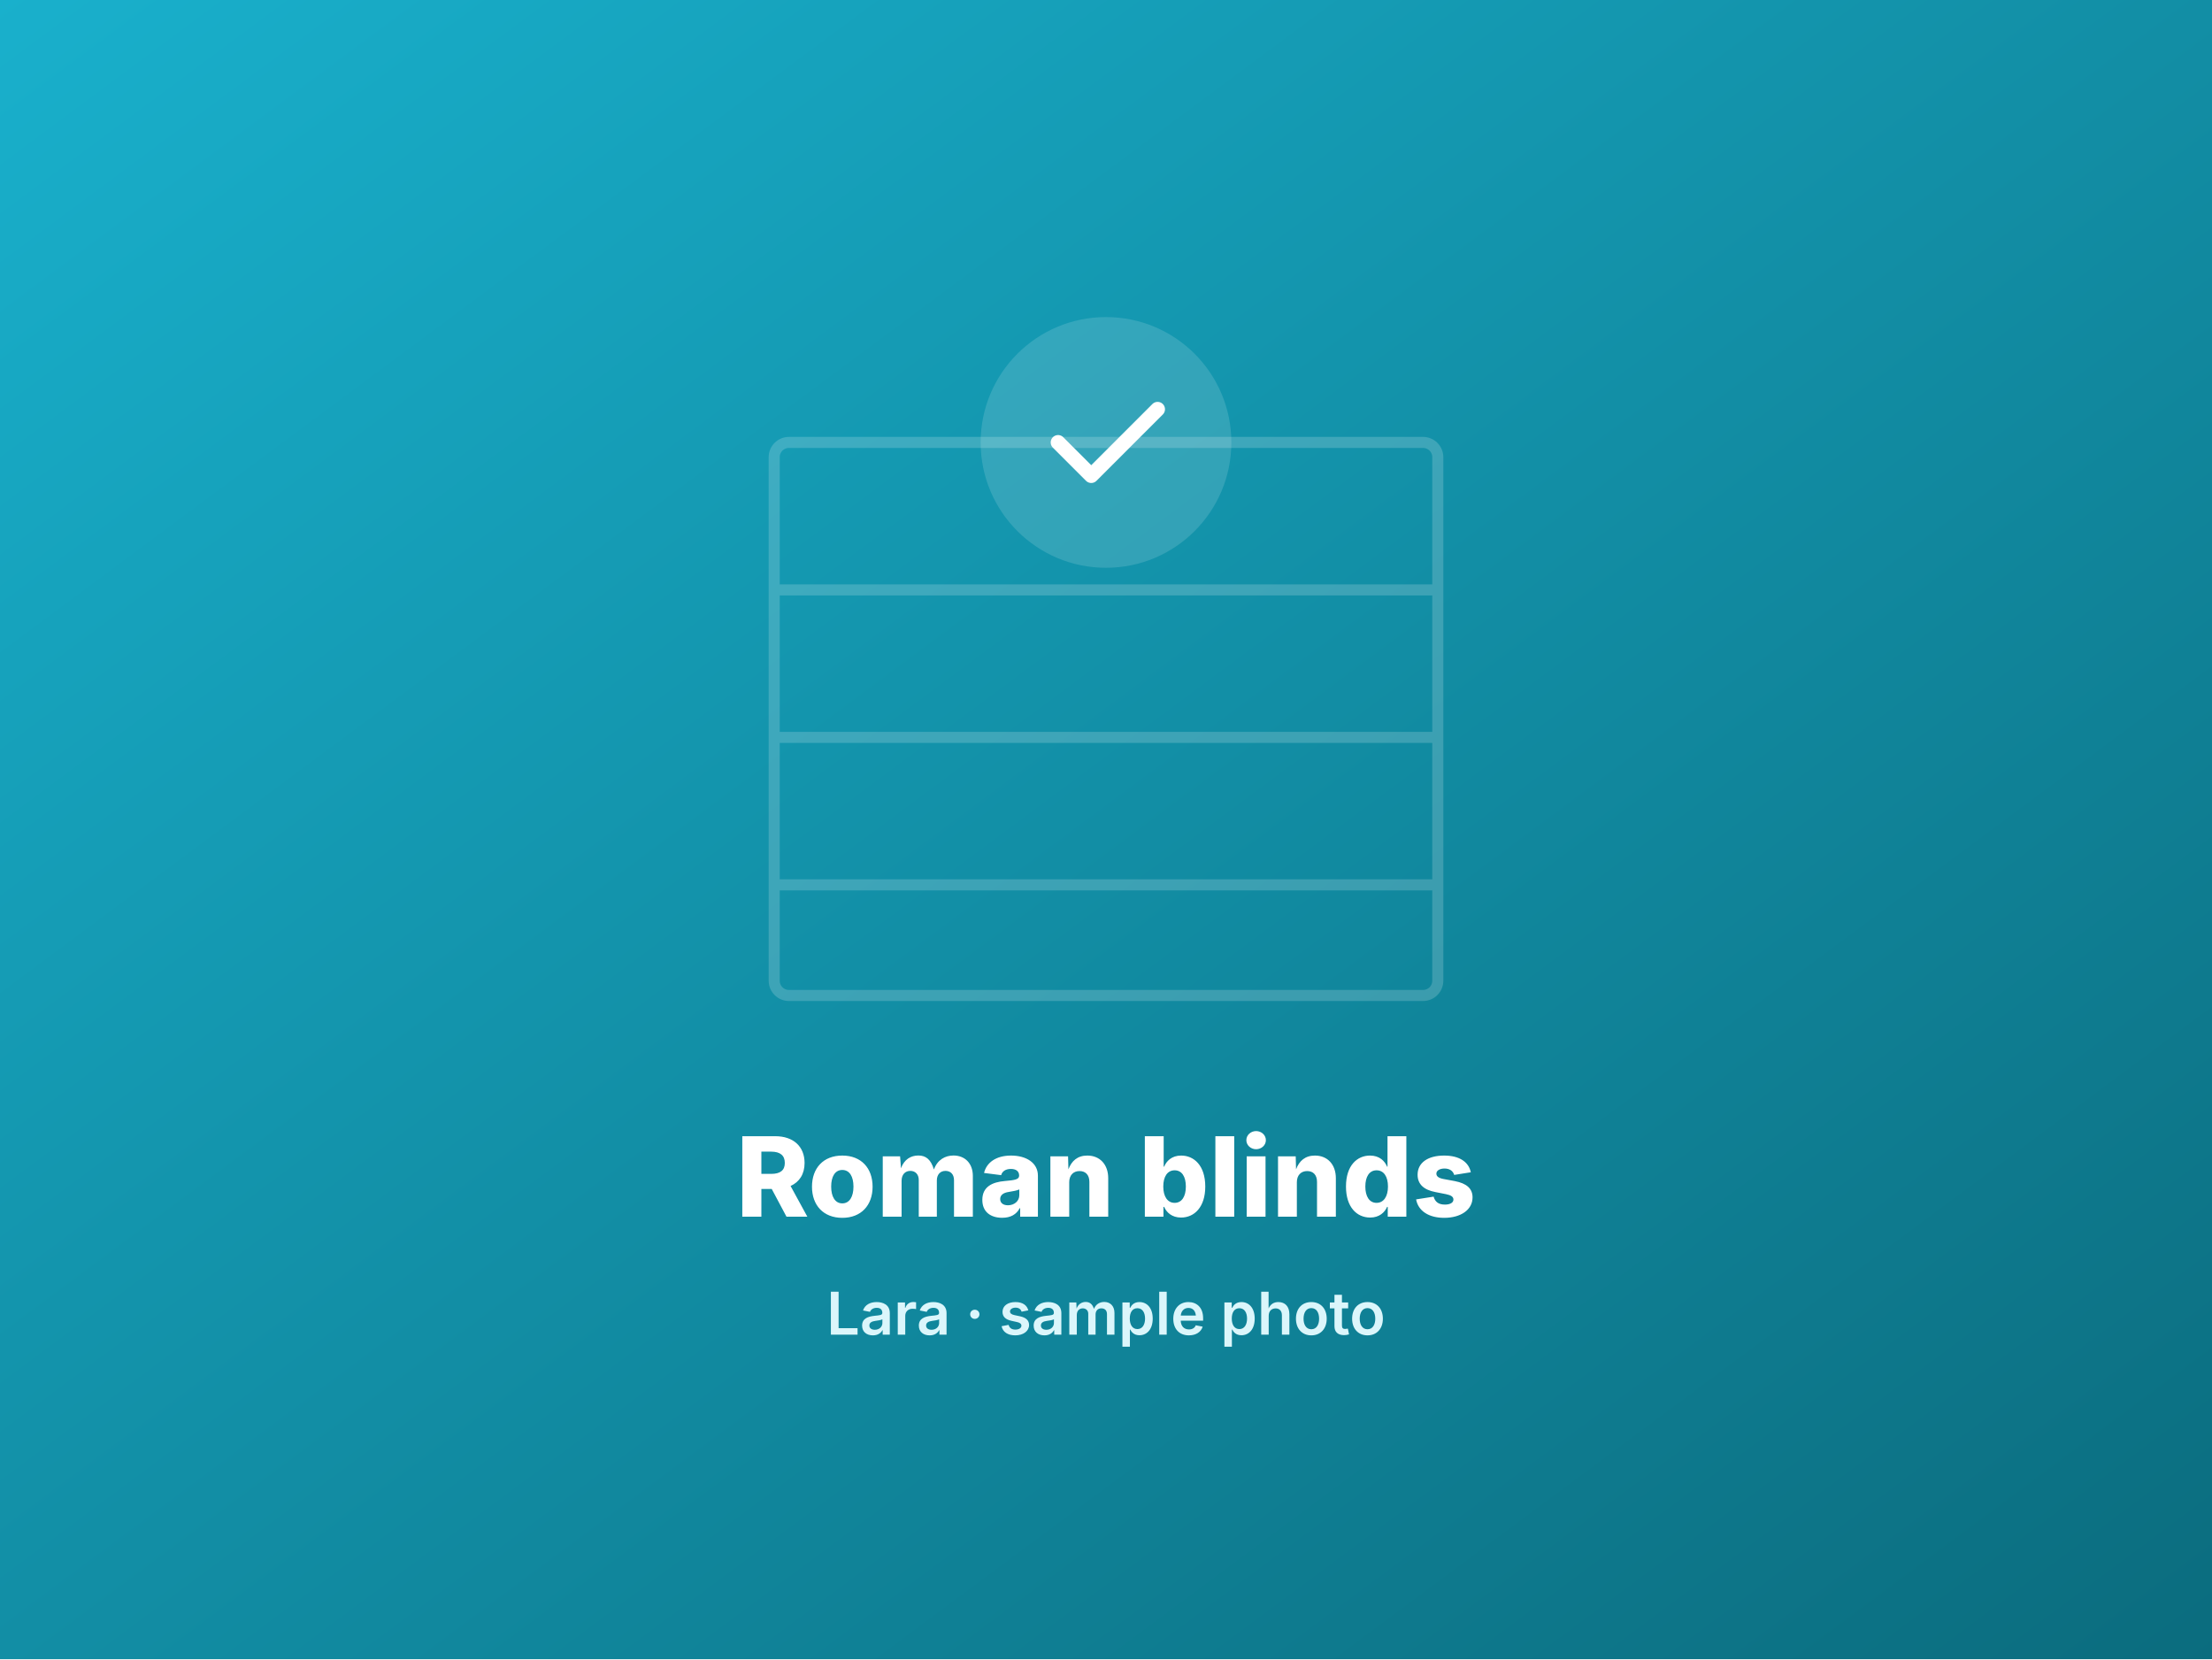
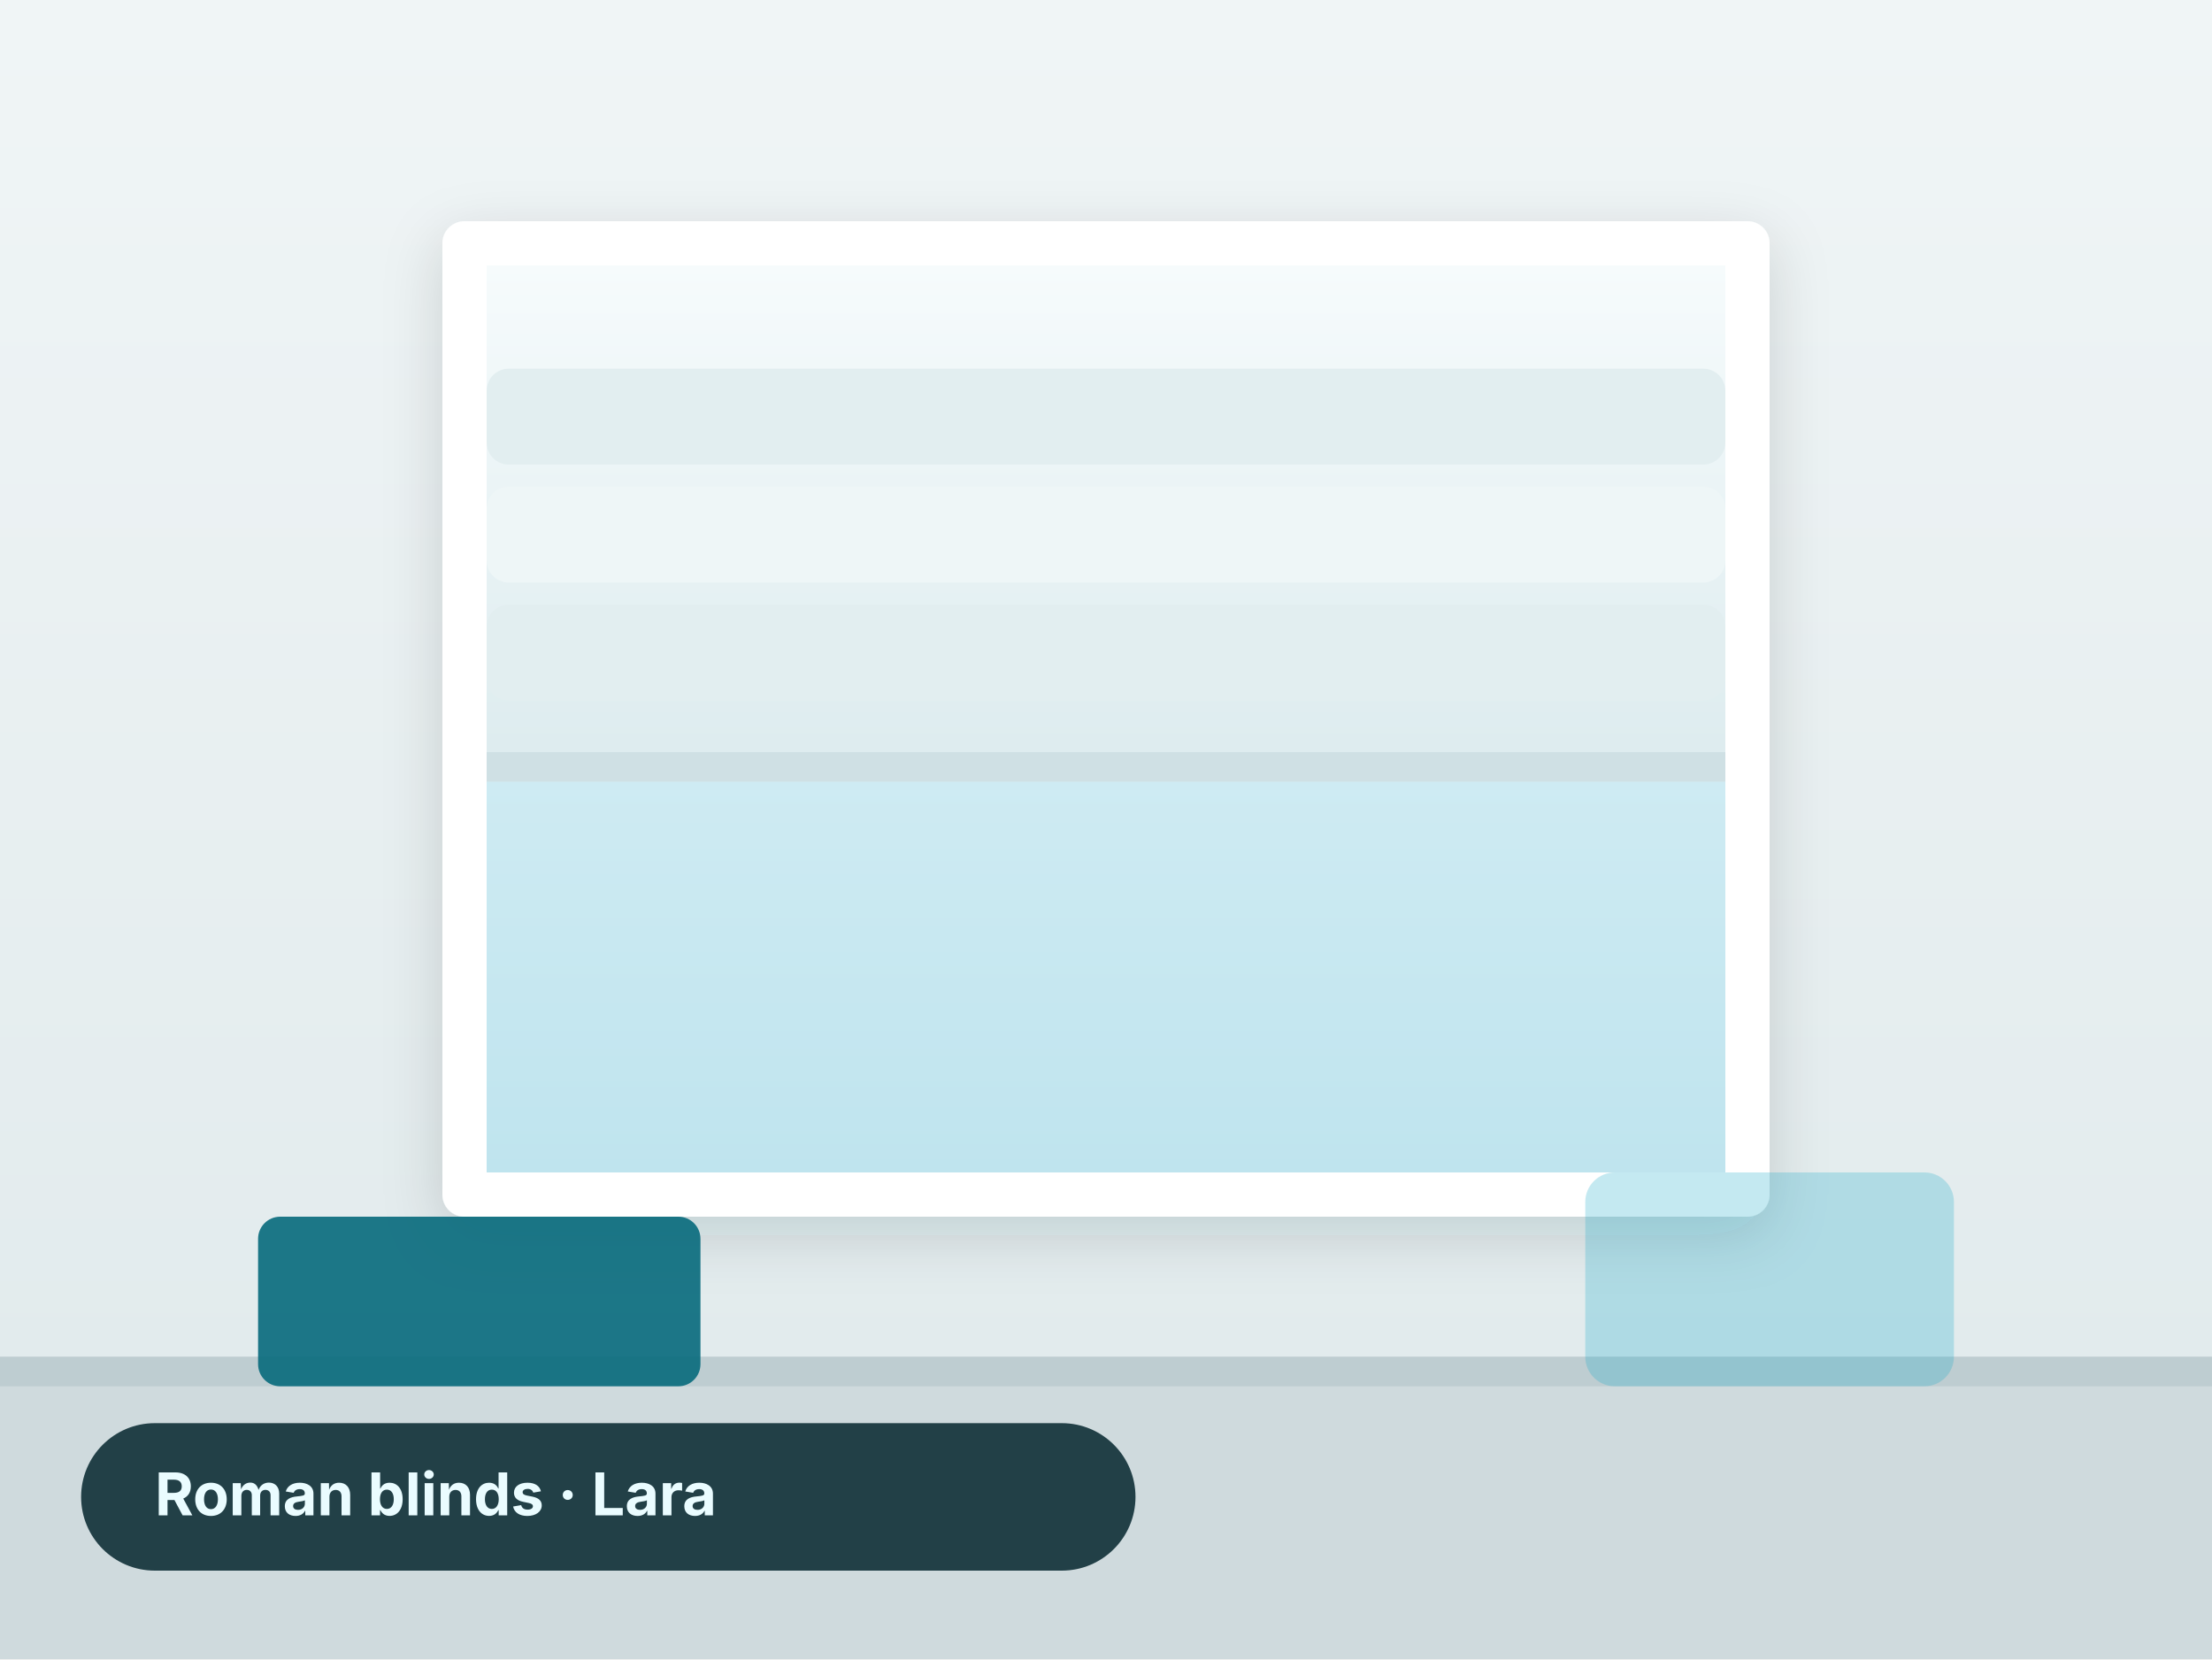
- <svg xmlns="http://www.w3.org/2000/svg" viewBox="0 0 600 450" width="600" height="450" role="img" aria-label="Roman blinds in Lara — sample photo">
+ <svg xmlns="http://www.w3.org/2000/svg" viewBox="0 0 600 450" width="600" height="450" role="img" aria-label="Roman blinds installed in Lara">
  <defs>
-     <linearGradient id="g5" x1="0" y1="0" x2="1" y2="1">
-       <stop offset="0" stop-color="#19B0CC" />
-       <stop offset="1" stop-color="#0B6C7E" />
+     <linearGradient id="wl5" x1="0" y1="0" x2="0" y2="1">
+       <stop offset="0" stop-color="#f0f5f6" />
+       <stop offset="1" stop-color="#dfe9eb" />
    </linearGradient>
+     <linearGradient id="sk5" x1="0" y1="0" x2="0" y2="1">
+       <stop offset="0" stop-color="#e2f4f9" />
+       <stop offset="1" stop-color="#bfe4ee" />
+     </linearGradient>
+     <linearGradient id="fb5" x1="0" y1="0" x2="0" y2="1">
+       <stop offset="0" stop-color="#f6fbfc" />
+       <stop offset="1" stop-color="#dcebee" />
+     </linearGradient>
+     <filter id="ds5" x="-20%" y="-20%" width="140%" height="140%">
+       <feDropShadow dx="0" dy="5" stdDeviation="8" flood-color="#0b2b33" flood-opacity="0.15" />
+     </filter>
  </defs>
-   <rect width="600" height="450" fill="url(#g5)" />
-   <g transform="translate(210,120)" fill="none" stroke="#ffffff" stroke-width="3" opacity="0.18">
-     <rect x="0" y="0" width="180" height="150" rx="4" />
-     <path d="M0 40h180M0 80h180M0 120h180" />
-   </g>
-   <circle cx="300" cy="120" r="34" fill="rgba(255,255,255,.14)" />
-   <path d="M287 120l9 9 18-18" stroke="#fff" stroke-width="4" fill="none" stroke-linecap="round" stroke-linejoin="round" />
-   <text x="300" y="330" text-anchor="middle" font-family="'Bricolage Grotesque',Inter,Arial,sans-serif" font-size="30" font-weight="800" fill="#fff">Roman blinds</text>
-   <text x="300" y="362" text-anchor="middle" font-family="Inter,Arial,sans-serif" font-size="16" font-weight="600" fill="#dbf6fb">Lara · sample photo</text>
+   <rect width="600" height="450" fill="url(#wl5)" />
+   <rect x="0" y="368" width="600" height="82" fill="#cfdadd" />
+   <rect x="0" y="368" width="600" height="8" fill="#becdd1" />
+   <rect x="120" y="60" width="360" height="270" rx="6" fill="#ffffff" filter="url(#ds5)" />
+   <rect x="132" y="72" width="336" height="246" fill="url(#sk5)" />
+   <rect x="132" y="72" width="336" height="140" fill="url(#fb5)" />
+   <rect x="132" y="100" width="336" height="26" rx="6" fill="#e2eef0" />
+   <rect x="132" y="132" width="336" height="26" rx="6" fill="#eef6f7" />
+   <rect x="132" y="164" width="336" height="26" rx="6" fill="#e2eef0" />
+   <rect x="132" y="204" width="336" height="8" fill="#cfe0e4" />
+   <rect x="70" y="330" width="120" height="46" rx="6" fill="#0B6C7E" opacity="0.92" />
+   <rect x="430" y="318" width="100" height="58" rx="8" fill="#14A9C6" opacity="0.25" />
+   <rect x="22" y="386" width="286" height="40" rx="20" fill="#0B2B33" opacity="0.88" />
+   <text x="42" y="411" font-family="Inter,Arial,sans-serif" font-size="16" font-weight="700" fill="#eafcff">Roman blinds · Lara</text>
</svg>
